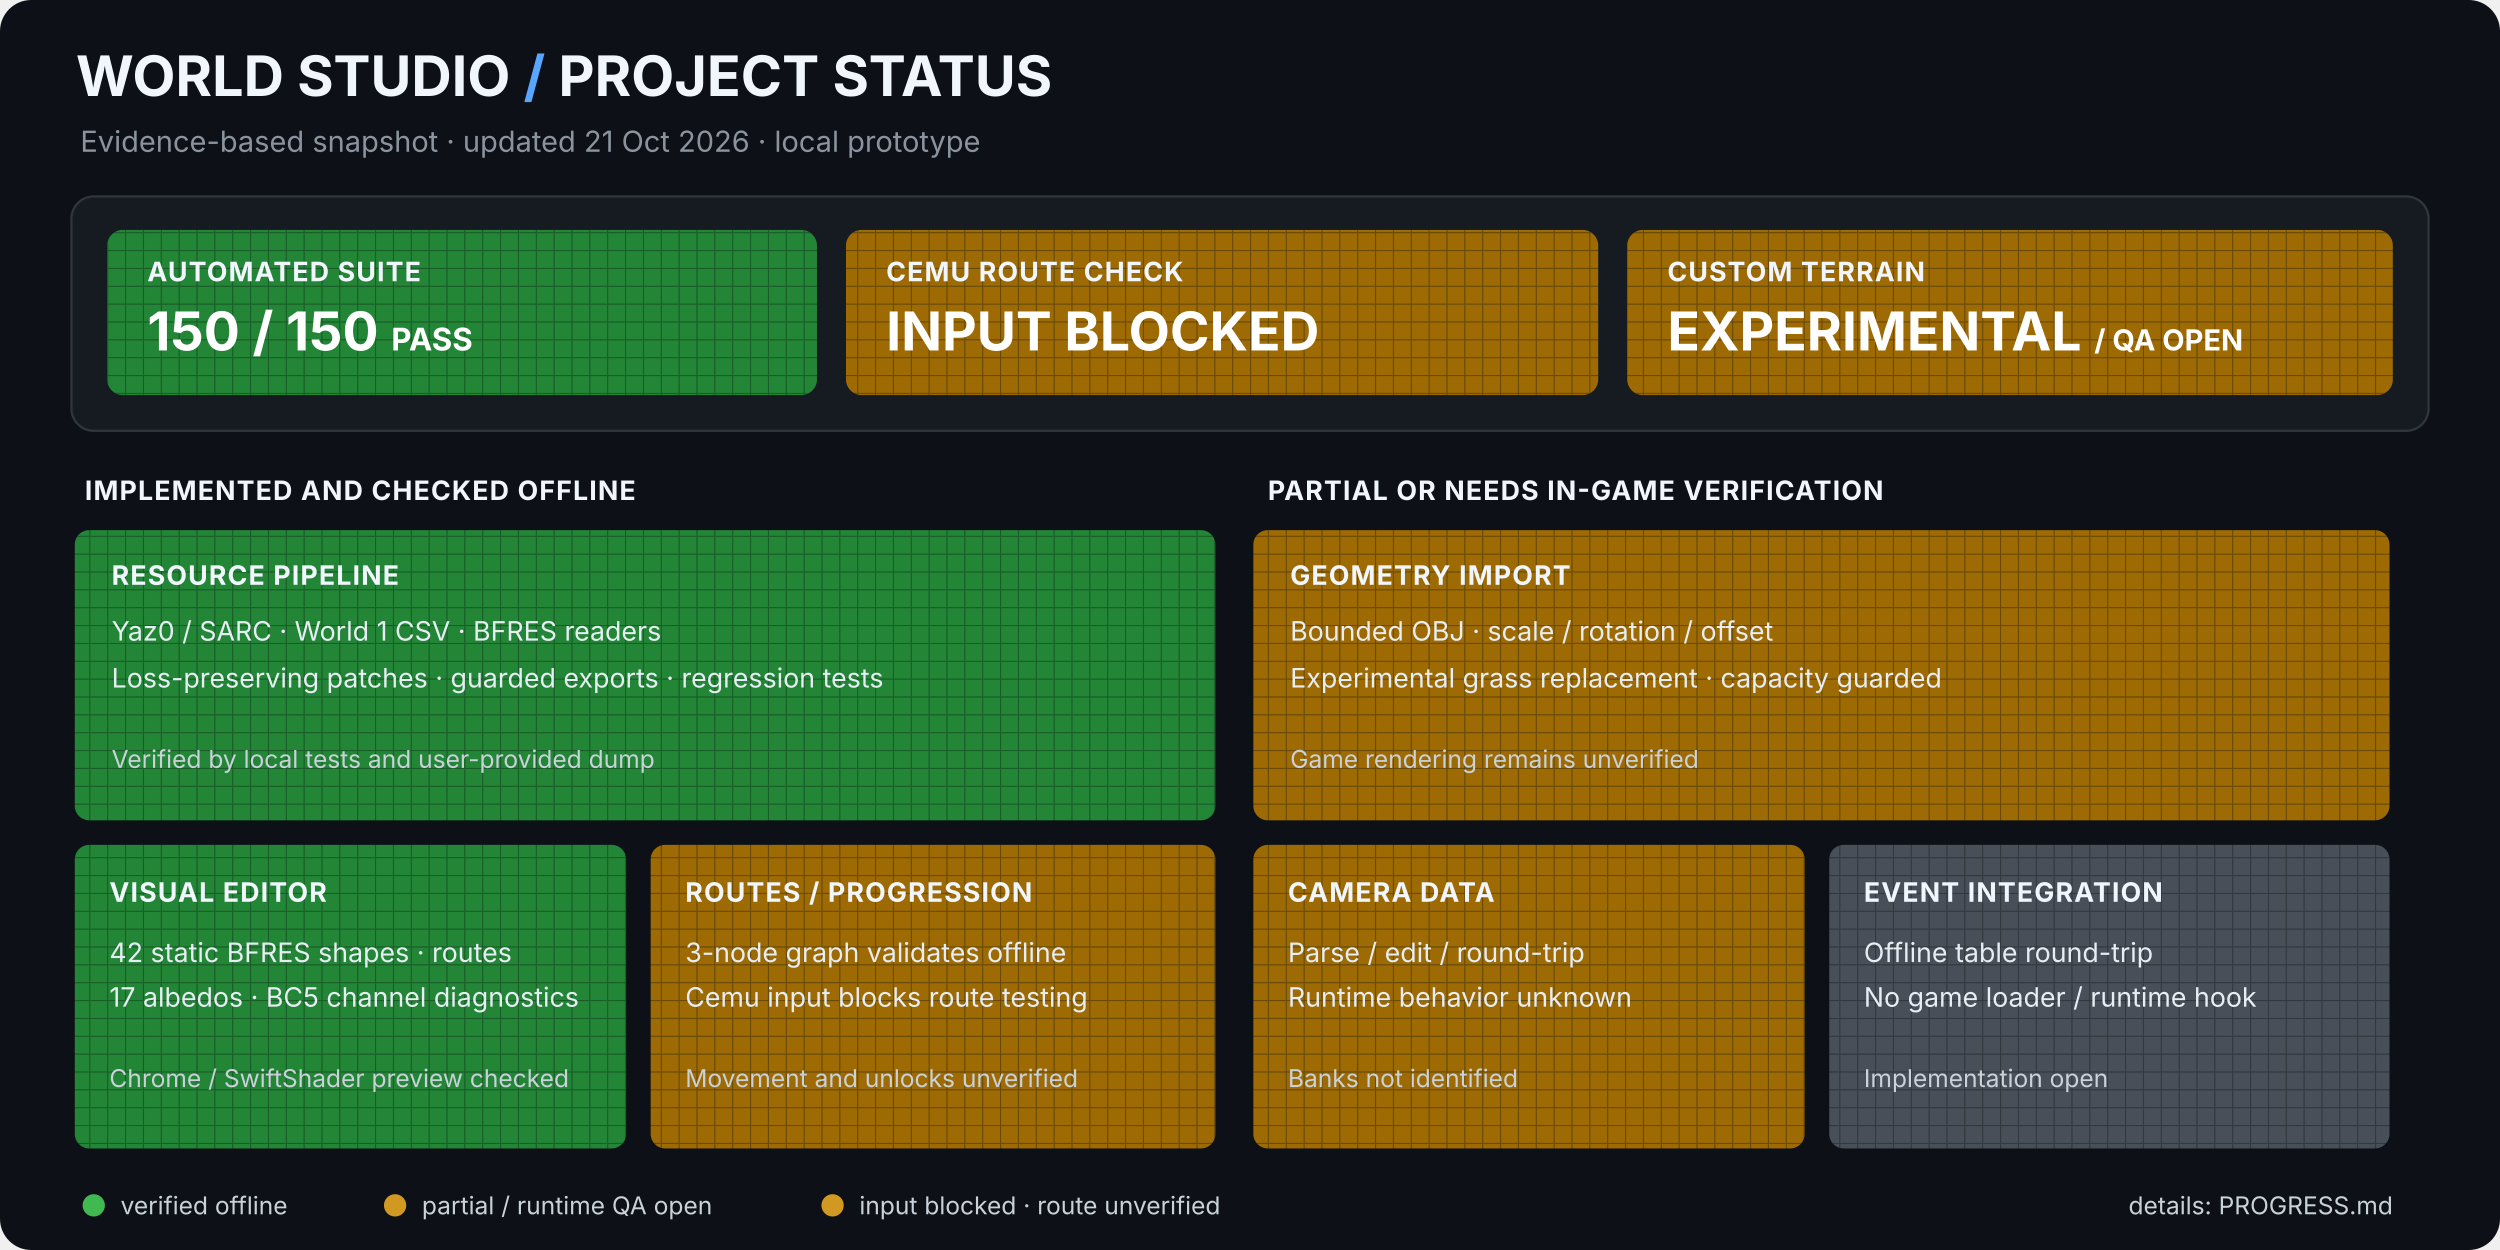
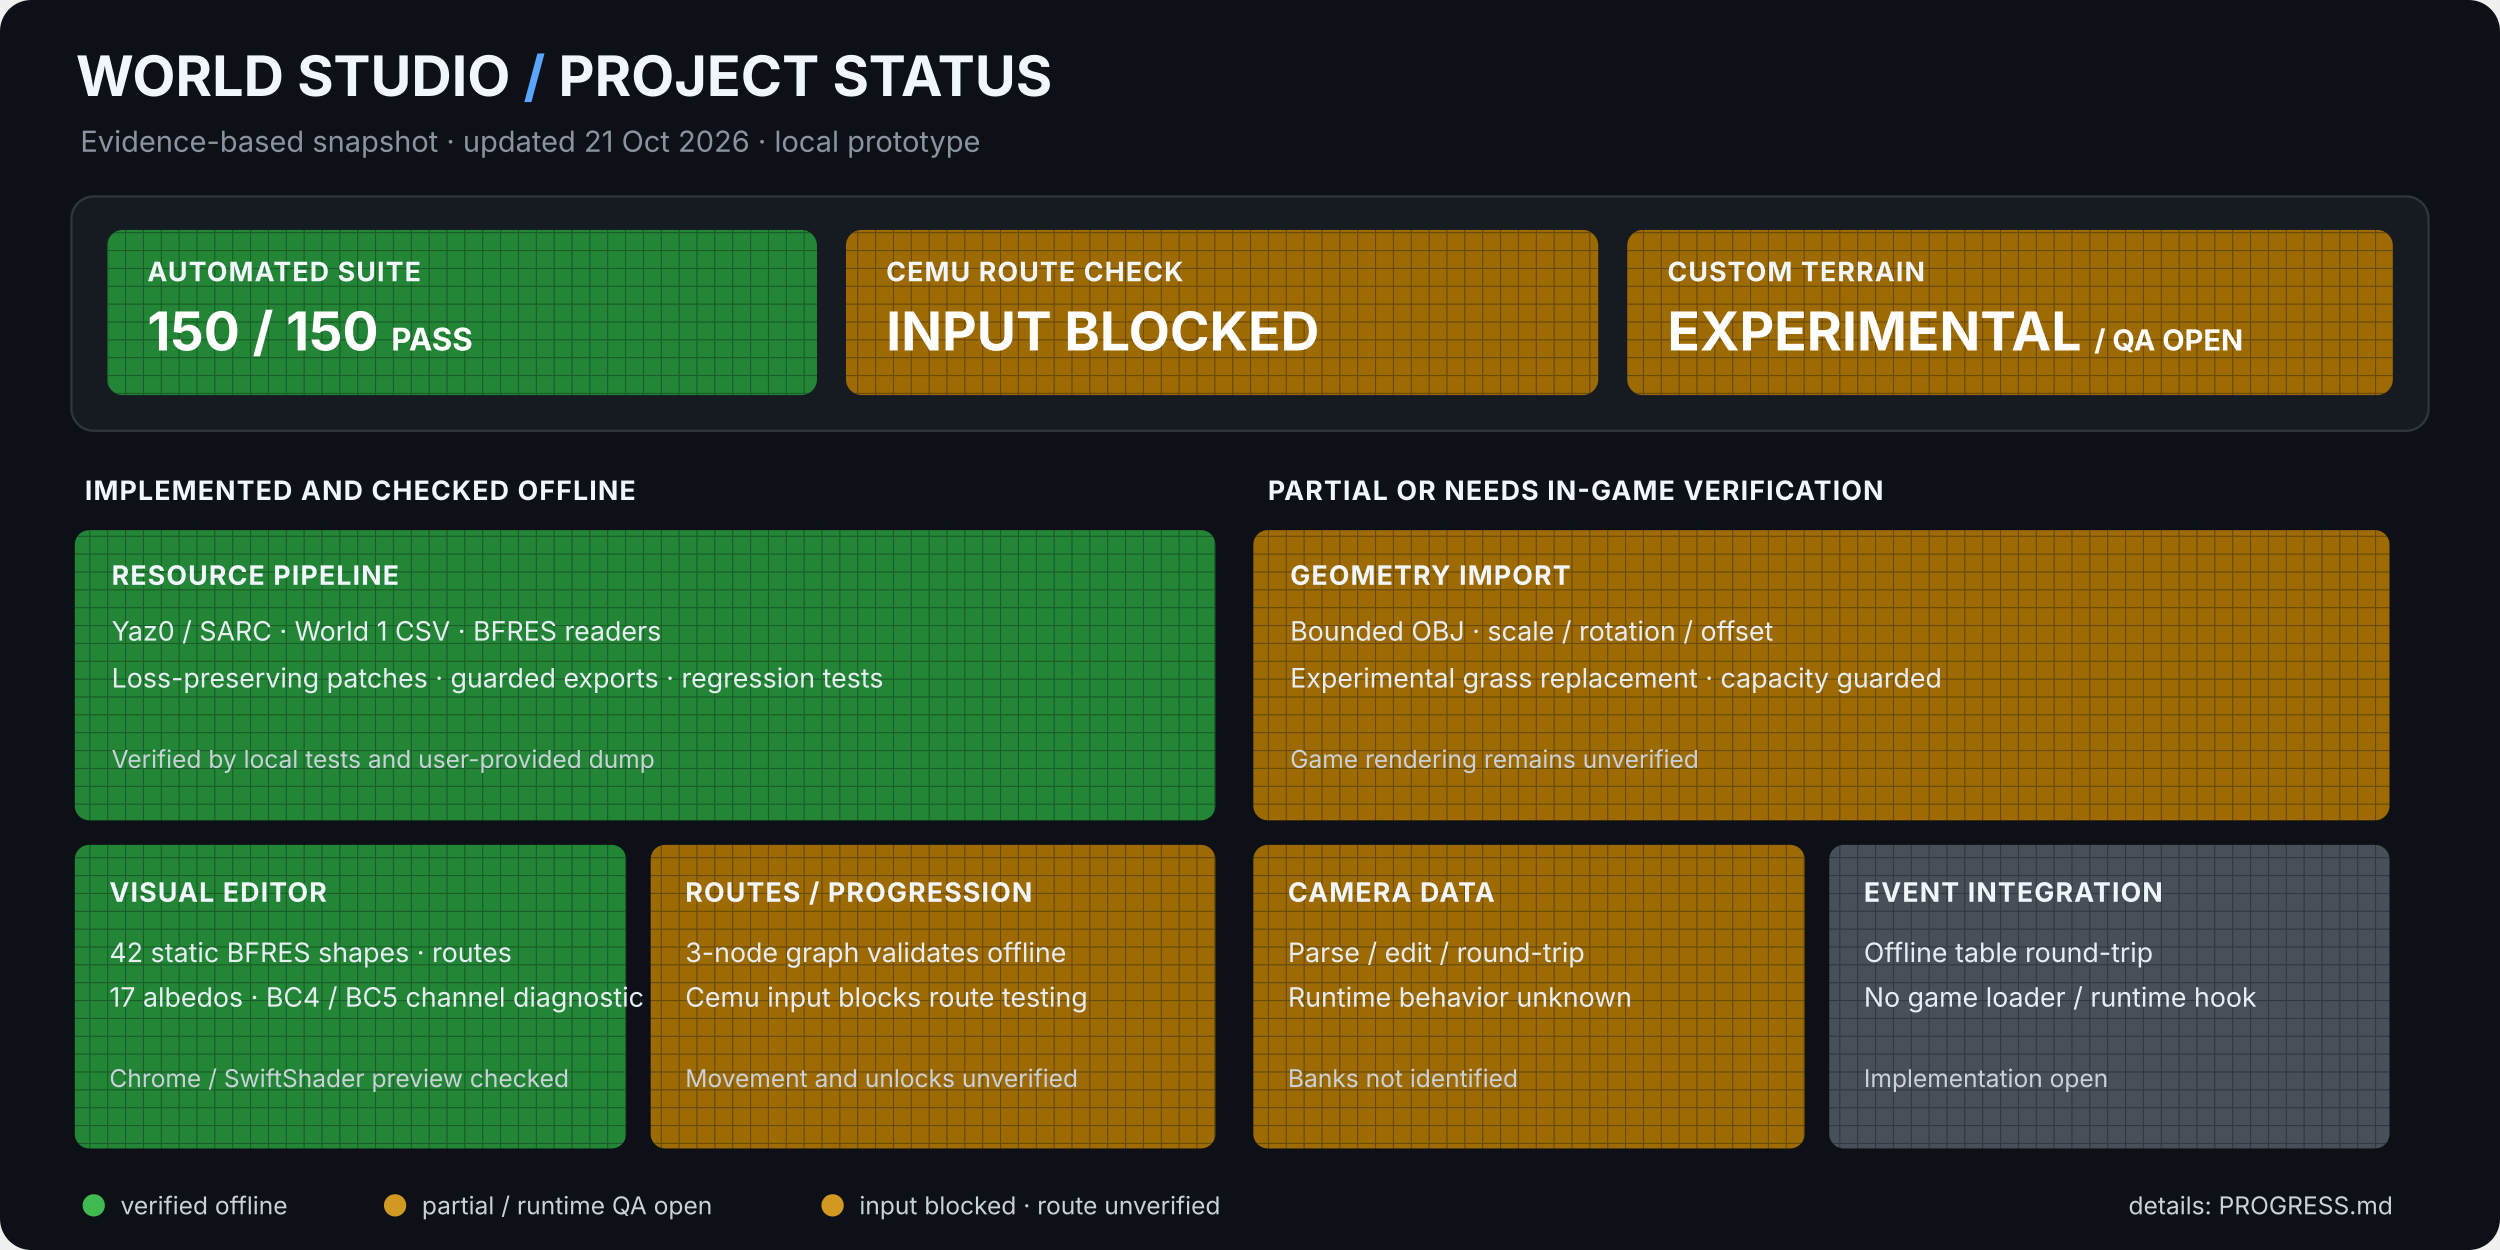
<svg xmlns="http://www.w3.org/2000/svg" width="1120" height="560" viewBox="0 0 1120 560" role="img" aria-labelledby="title desc">
  <defs>
    <pattern id="grid" width="8" height="8" patternUnits="userSpaceOnUse">
      <path d="M8 0H0V8" fill="none" stroke="#07120f" stroke-opacity=".35" stroke-width="1" />
    </pattern>
    <style>
      .bg{fill:#0d1117}.panel{fill:#161b22;stroke:#30363d;stroke-width:1}.tile{stroke:#0d1117;stroke-width:3}
      .title{font:700 25px system-ui,-apple-system,Segoe UI,sans-serif;fill:#f0f6fc}.sub{font:13px system-ui,-apple-system,Segoe UI,sans-serif;fill:#8b949e}
      .label{font:700 12px system-ui,-apple-system,Segoe UI,sans-serif;fill:#f0f6fc;letter-spacing:.5px}
      .value{font:700 24px system-ui,-apple-system,Segoe UI,sans-serif;fill:#fff}.copy{font:12px system-ui,-apple-system,Segoe UI,sans-serif;fill:#e6edf3}
      .tiny{font:11px system-ui,-apple-system,Segoe UI,sans-serif;fill:#c9d1d9}.dark{fill:#0d1117}
    </style>
  </defs>
  <rect class="bg" width="1120" height="560" rx="14" />
  <text class="title" x="34" y="43">WORLD STUDIO <tspan fill="#58a6ff">/</tspan> PROJECT STATUS</text>
  <text class="sub" x="36" y="68">Evidence-based snapshot · updated 21 Oct 2026 · local prototype</text>
  <rect class="panel" x="32" y="88" width="1056" height="105" rx="10" />
  <rect x="48" y="103" width="318" height="74" rx="7" fill="#238636" />
  <rect x="48" y="103" width="318" height="74" rx="7" fill="url(#grid)" />
  <text class="label" x="66" y="126">AUTOMATED SUITE</text>
  <text class="value" x="66" y="157">150 / 150 <tspan font-size="14">PASS</tspan>
  </text>
  <rect x="379" y="103" width="337" height="74" rx="7" fill="#9e6a03" />
  <rect x="379" y="103" width="337" height="74" rx="7" fill="url(#grid)" />
  <text class="label" x="397" y="126">CEMU ROUTE CHECK</text>
  <text class="value" x="397" y="157">INPUT BLOCKED</text>
  <rect x="729" y="103" width="343" height="74" rx="7" fill="#9e6a03" />
  <rect x="729" y="103" width="343" height="74" rx="7" fill="url(#grid)" />
  <text class="label" x="747" y="126">CUSTOM TERRAIN</text>
  <text class="value" x="747" y="157">EXPERIMENTAL <tspan font-size="13">/ QA OPEN</tspan>
  </text>
  <text class="label" x="38" y="224">IMPLEMENTED AND CHECKED OFFLINE</text>
  <text class="label" x="568" y="224">PARTIAL OR NEEDS IN-GAME VERIFICATION</text>
  <rect class="tile" x="32" y="236" width="514" height="133" rx="8" fill="#238636" />
  <rect x="32" y="236" width="514" height="133" rx="8" fill="url(#grid)" />
  <text class="label" x="50" y="262">RESOURCE PIPELINE</text>
  <text class="copy" x="50" y="287">Yaz0 / SARC · World 1 CSV · BFRES readers</text>
  <text class="copy" x="50" y="308">Loss-preserving patches · guarded exports · regression tests</text>
  <text class="tiny" x="50" y="344">Verified by local tests and user-provided dump</text>
  <rect class="tile" x="32" y="377" width="250" height="139" rx="8" fill="#238636" />
  <rect x="32" y="377" width="250" height="139" rx="8" fill="url(#grid)" />
  <text class="label" x="49" y="404">VISUAL EDITOR</text>
  <text class="copy" x="49" y="431">42 static BFRES shapes · routes</text>
-   <text class="copy" x="49" y="451">17 albedos · BC5 channel diagnostics</text>
+   <text class="copy" x="49" y="451">17 albedos · BC4 / BC5 channel diagnostics</text>
  <text class="tiny" x="49" y="487">Chrome / SwiftShader preview checked</text>
  <rect class="tile" x="290" y="377" width="256" height="139" rx="8" fill="#9e6a03" />
  <rect x="290" y="377" width="256" height="139" rx="8" fill="url(#grid)" />
  <text class="label" x="307" y="404">ROUTES / PROGRESSION</text>
  <text class="copy" x="307" y="431">3-node graph validates offline</text>
  <text class="copy" x="307" y="451">Cemu input blocks route testing</text>
  <text class="tiny" x="307" y="487">Movement and unlocks unverified</text>
  <rect class="tile" x="560" y="236" width="512" height="133" rx="8" fill="#9e6a03" />
  <rect x="560" y="236" width="512" height="133" rx="8" fill="url(#grid)" />
  <text class="label" x="578" y="262">GEOMETRY IMPORT</text>
  <text class="copy" x="578" y="287">Bounded OBJ · scale / rotation / offset</text>
  <text class="copy" x="578" y="308">Experimental grass replacement · capacity guarded</text>
  <text class="tiny" x="578" y="344">Game rendering remains unverified</text>
  <rect class="tile" x="560" y="377" width="250" height="139" rx="8" fill="#9e6a03" />
  <rect x="560" y="377" width="250" height="139" rx="8" fill="url(#grid)" />
  <text class="label" x="577" y="404">CAMERA DATA</text>
  <text class="copy" x="577" y="431">Parse / edit / round-trip</text>
  <text class="copy" x="577" y="451">Runtime behavior unknown</text>
  <text class="tiny" x="577" y="487">Banks not identified</text>
  <rect class="tile" x="818" y="377" width="254" height="139" rx="8" fill="#484f58" />
  <rect x="818" y="377" width="254" height="139" rx="8" fill="url(#grid)" />
  <text class="label" x="835" y="404">EVENT INTEGRATION</text>
  <text class="copy" x="835" y="431">Offline table round-trip</text>
  <text class="copy" x="835" y="451">No game loader / runtime hook</text>
  <text class="tiny" x="835" y="487">Implementation open</text>
  <circle cx="42" cy="540" r="5" fill="#3fb950" />
  <text class="tiny" x="54" y="544">verified offline</text>
  <circle cx="177" cy="540" r="5" fill="#d29922" />
  <text class="tiny" x="189" y="544">partial / runtime QA open</text>
  <circle cx="373" cy="540" r="5" fill="#d29922" />
  <text class="tiny" x="385" y="544">input blocked · route unverified</text>
  <text class="tiny" x="1072" y="544" text-anchor="end">details: PROGRESS.md</text>
</svg>
